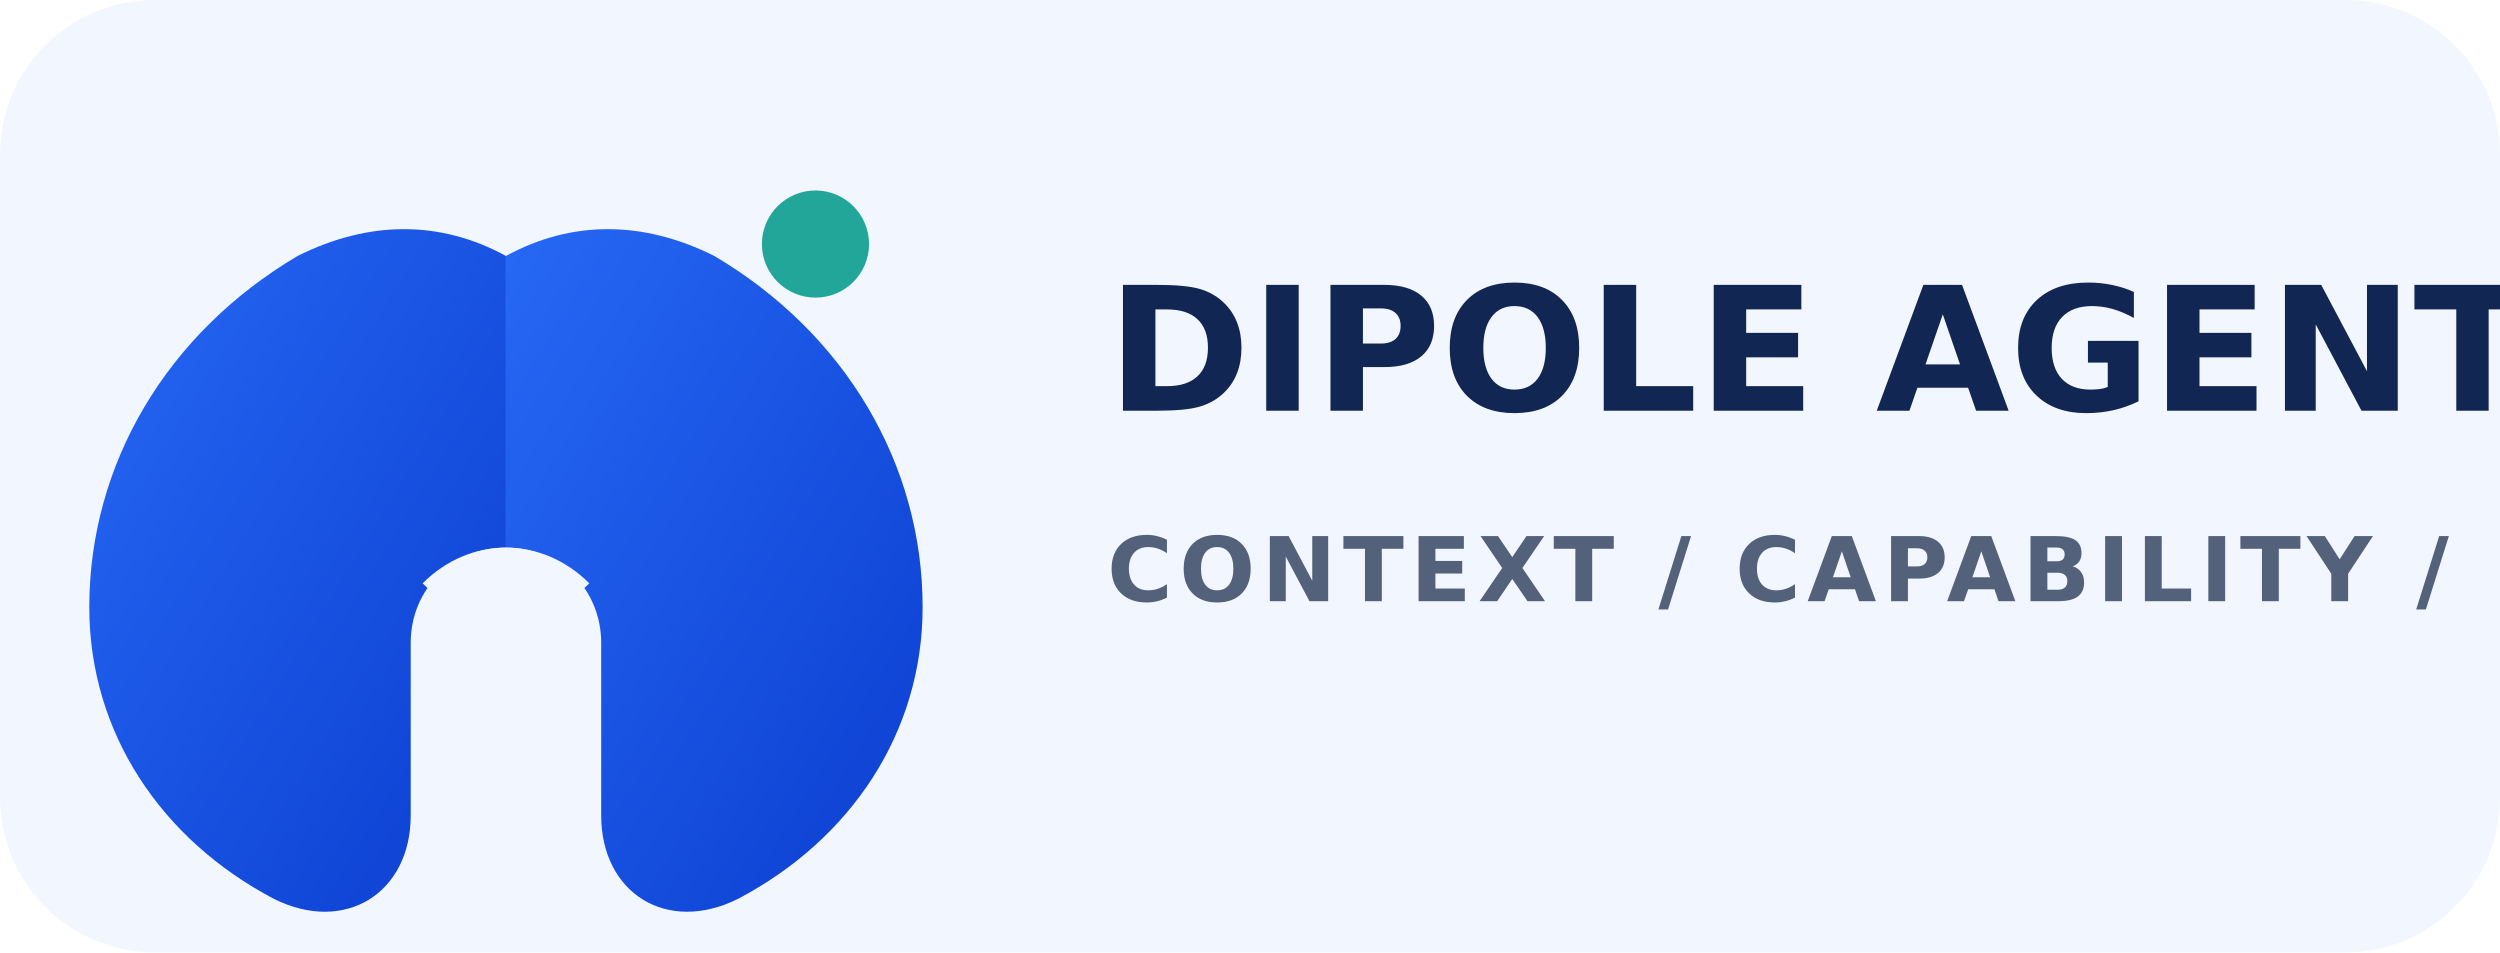
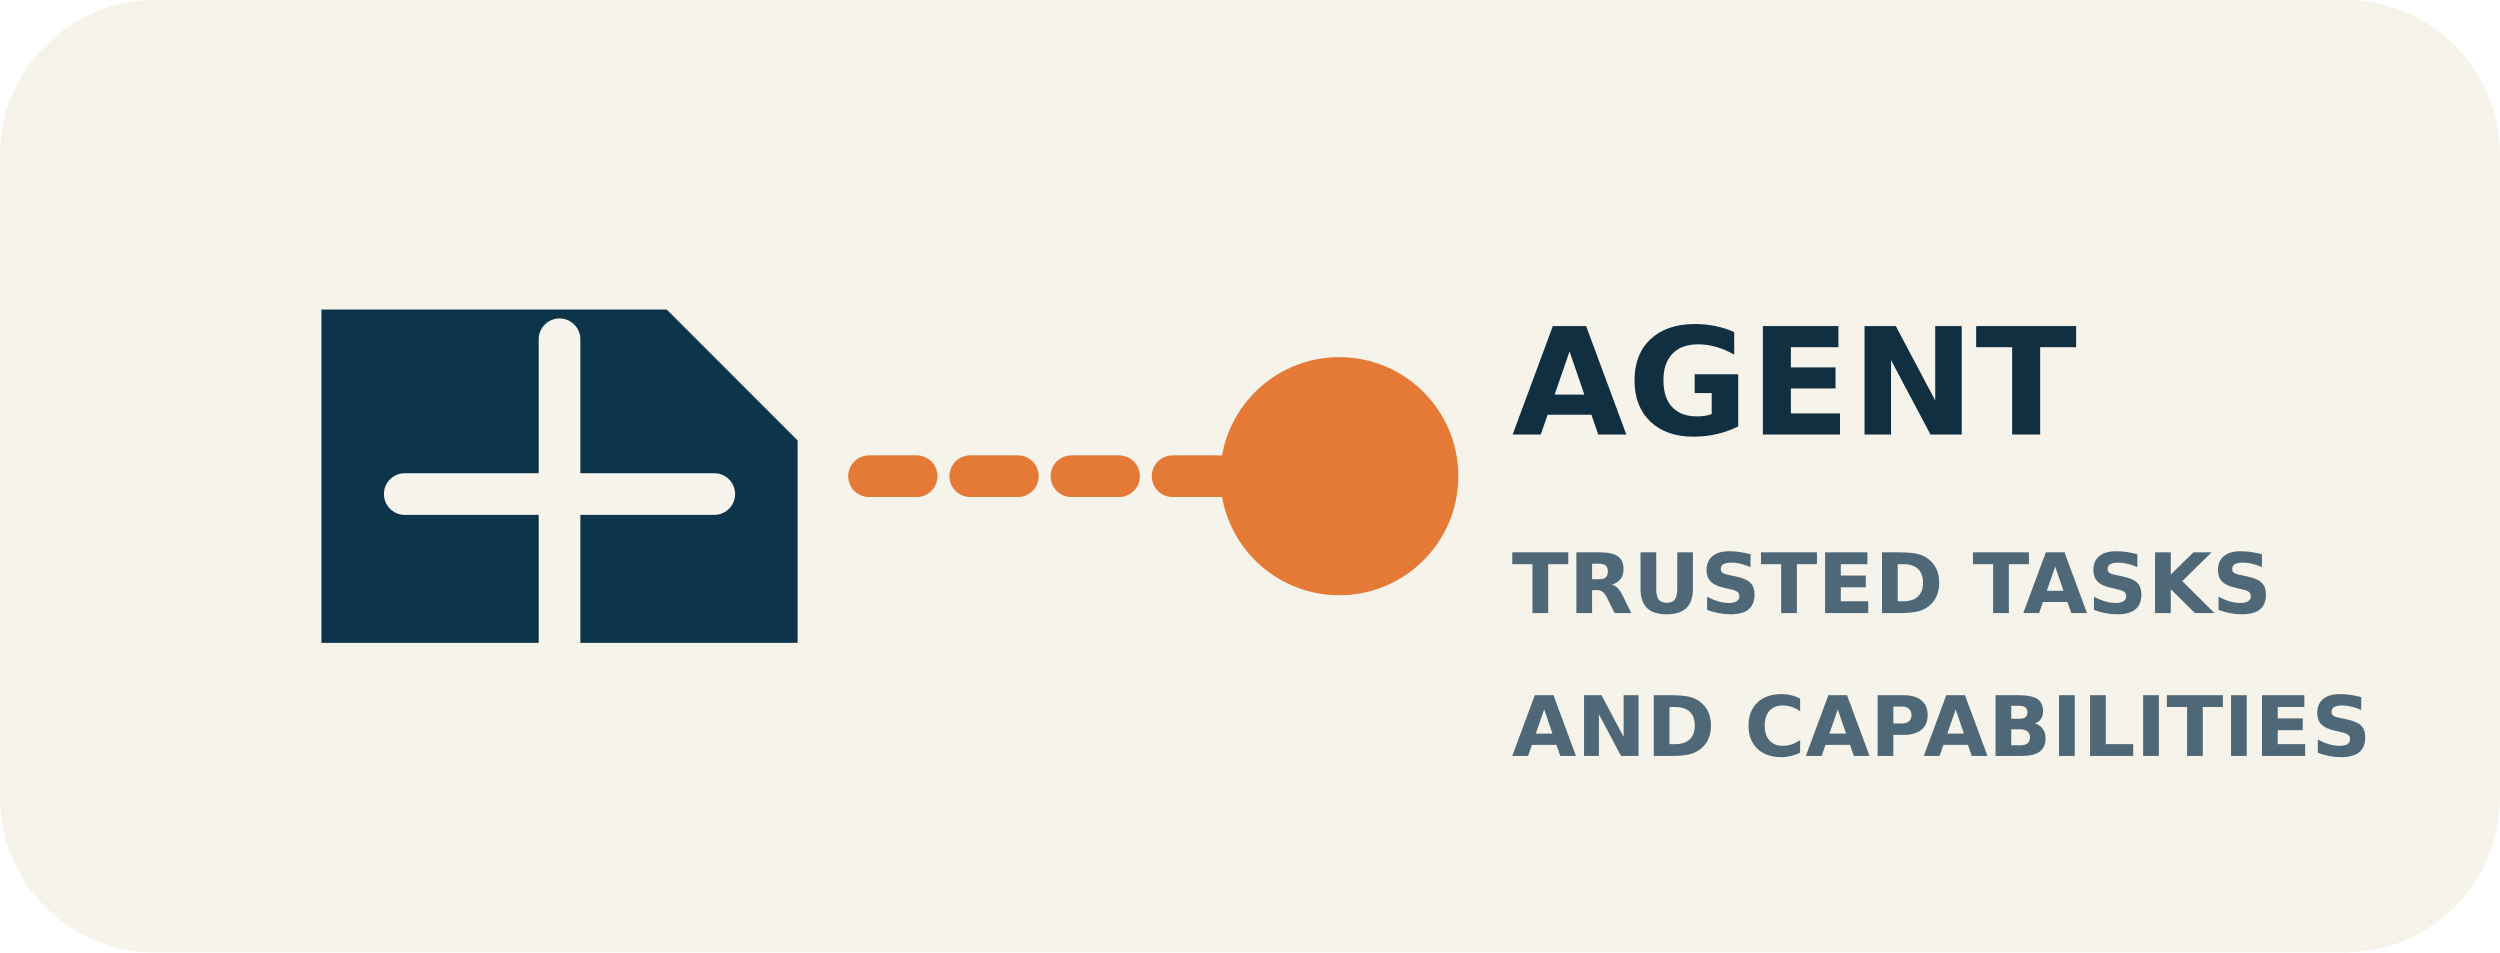
<svg xmlns="http://www.w3.org/2000/svg" width="420" height="160" viewBox="0 0 420 160" role="img" aria-labelledby="title desc">
-   <defs>
-     <linearGradient id="agent-blue" x1="0" y1="0" x2="1" y2="1">
-       <stop offset="0" stop-color="#2768f5" />
-       <stop offset="1" stop-color="#0b3ed0" />
-     </linearGradient>
-   </defs>
-   <rect width="420" height="160" rx="26" fill="#f2f6ff" />
-   <path d="M50 43C28 56 15 78 15 102c0 21 12 39 31 49 12 6 23-1 23-14v-29c0-9 7-16 16-16V43c-11-6-23-6-35 0Z" fill="url(#agent-blue)" />
-   <path d="M120 43c22 13 35 35 35 59 0 21-12 39-31 49-12 6-23-1-23-14v-29c0-9-7-16-16-16V43c11-6 23-6 35 0Z" fill="url(#agent-blue)" />
-   <path d="M85 92c5 0 10 2 14 6-4 4-9 6-14 6s-10-2-14-6c4-4 9-6 14-6Z" fill="#f2f6ff" />
-   <circle cx="137" cy="41" r="9" fill="#22a699" />
-   <text x="186" y="69" fill="#112653" font-family="DejaVu Sans, sans-serif" font-size="29" font-weight="700">DIPOLE AGENT</text>
-   <text x="186" y="101" fill="#53617b" font-family="DejaVu Sans, sans-serif" font-size="15" font-weight="700" letter-spacing="1.1">CONTEXT / CAPABILITY / MEMORY</text>
+   <rect width="420" height="160" rx="26" fill="#f6f3eb" />
+   <path d="M54 108 V52 H112 L134 74 V108 Z" fill="#0c354c" />
+   <path d="M68 83 H120 M94 57 V109" stroke="#f7f4ee" stroke-width="7" stroke-linecap="round" />
+   <path d="M146 80 H206" stroke="#e47a36" stroke-width="7" stroke-linecap="round" stroke-dasharray="8 9" />
+   <circle cx="225" cy="80" r="20" fill="#e47a36" />
+   <text x="254" y="73" fill="#102f40" font-family="DejaVu Sans, sans-serif" font-size="25" font-weight="700">AGENT</text>
+   <text x="254" y="103" fill="#4e6877" font-family="DejaVu Sans, sans-serif" font-size="14" font-weight="600">TRUSTED TASKS</text>
+   <text x="254" y="127" fill="#4e6877" font-family="DejaVu Sans, sans-serif" font-size="14" font-weight="600">AND CAPABILITIES</text>
</svg>
